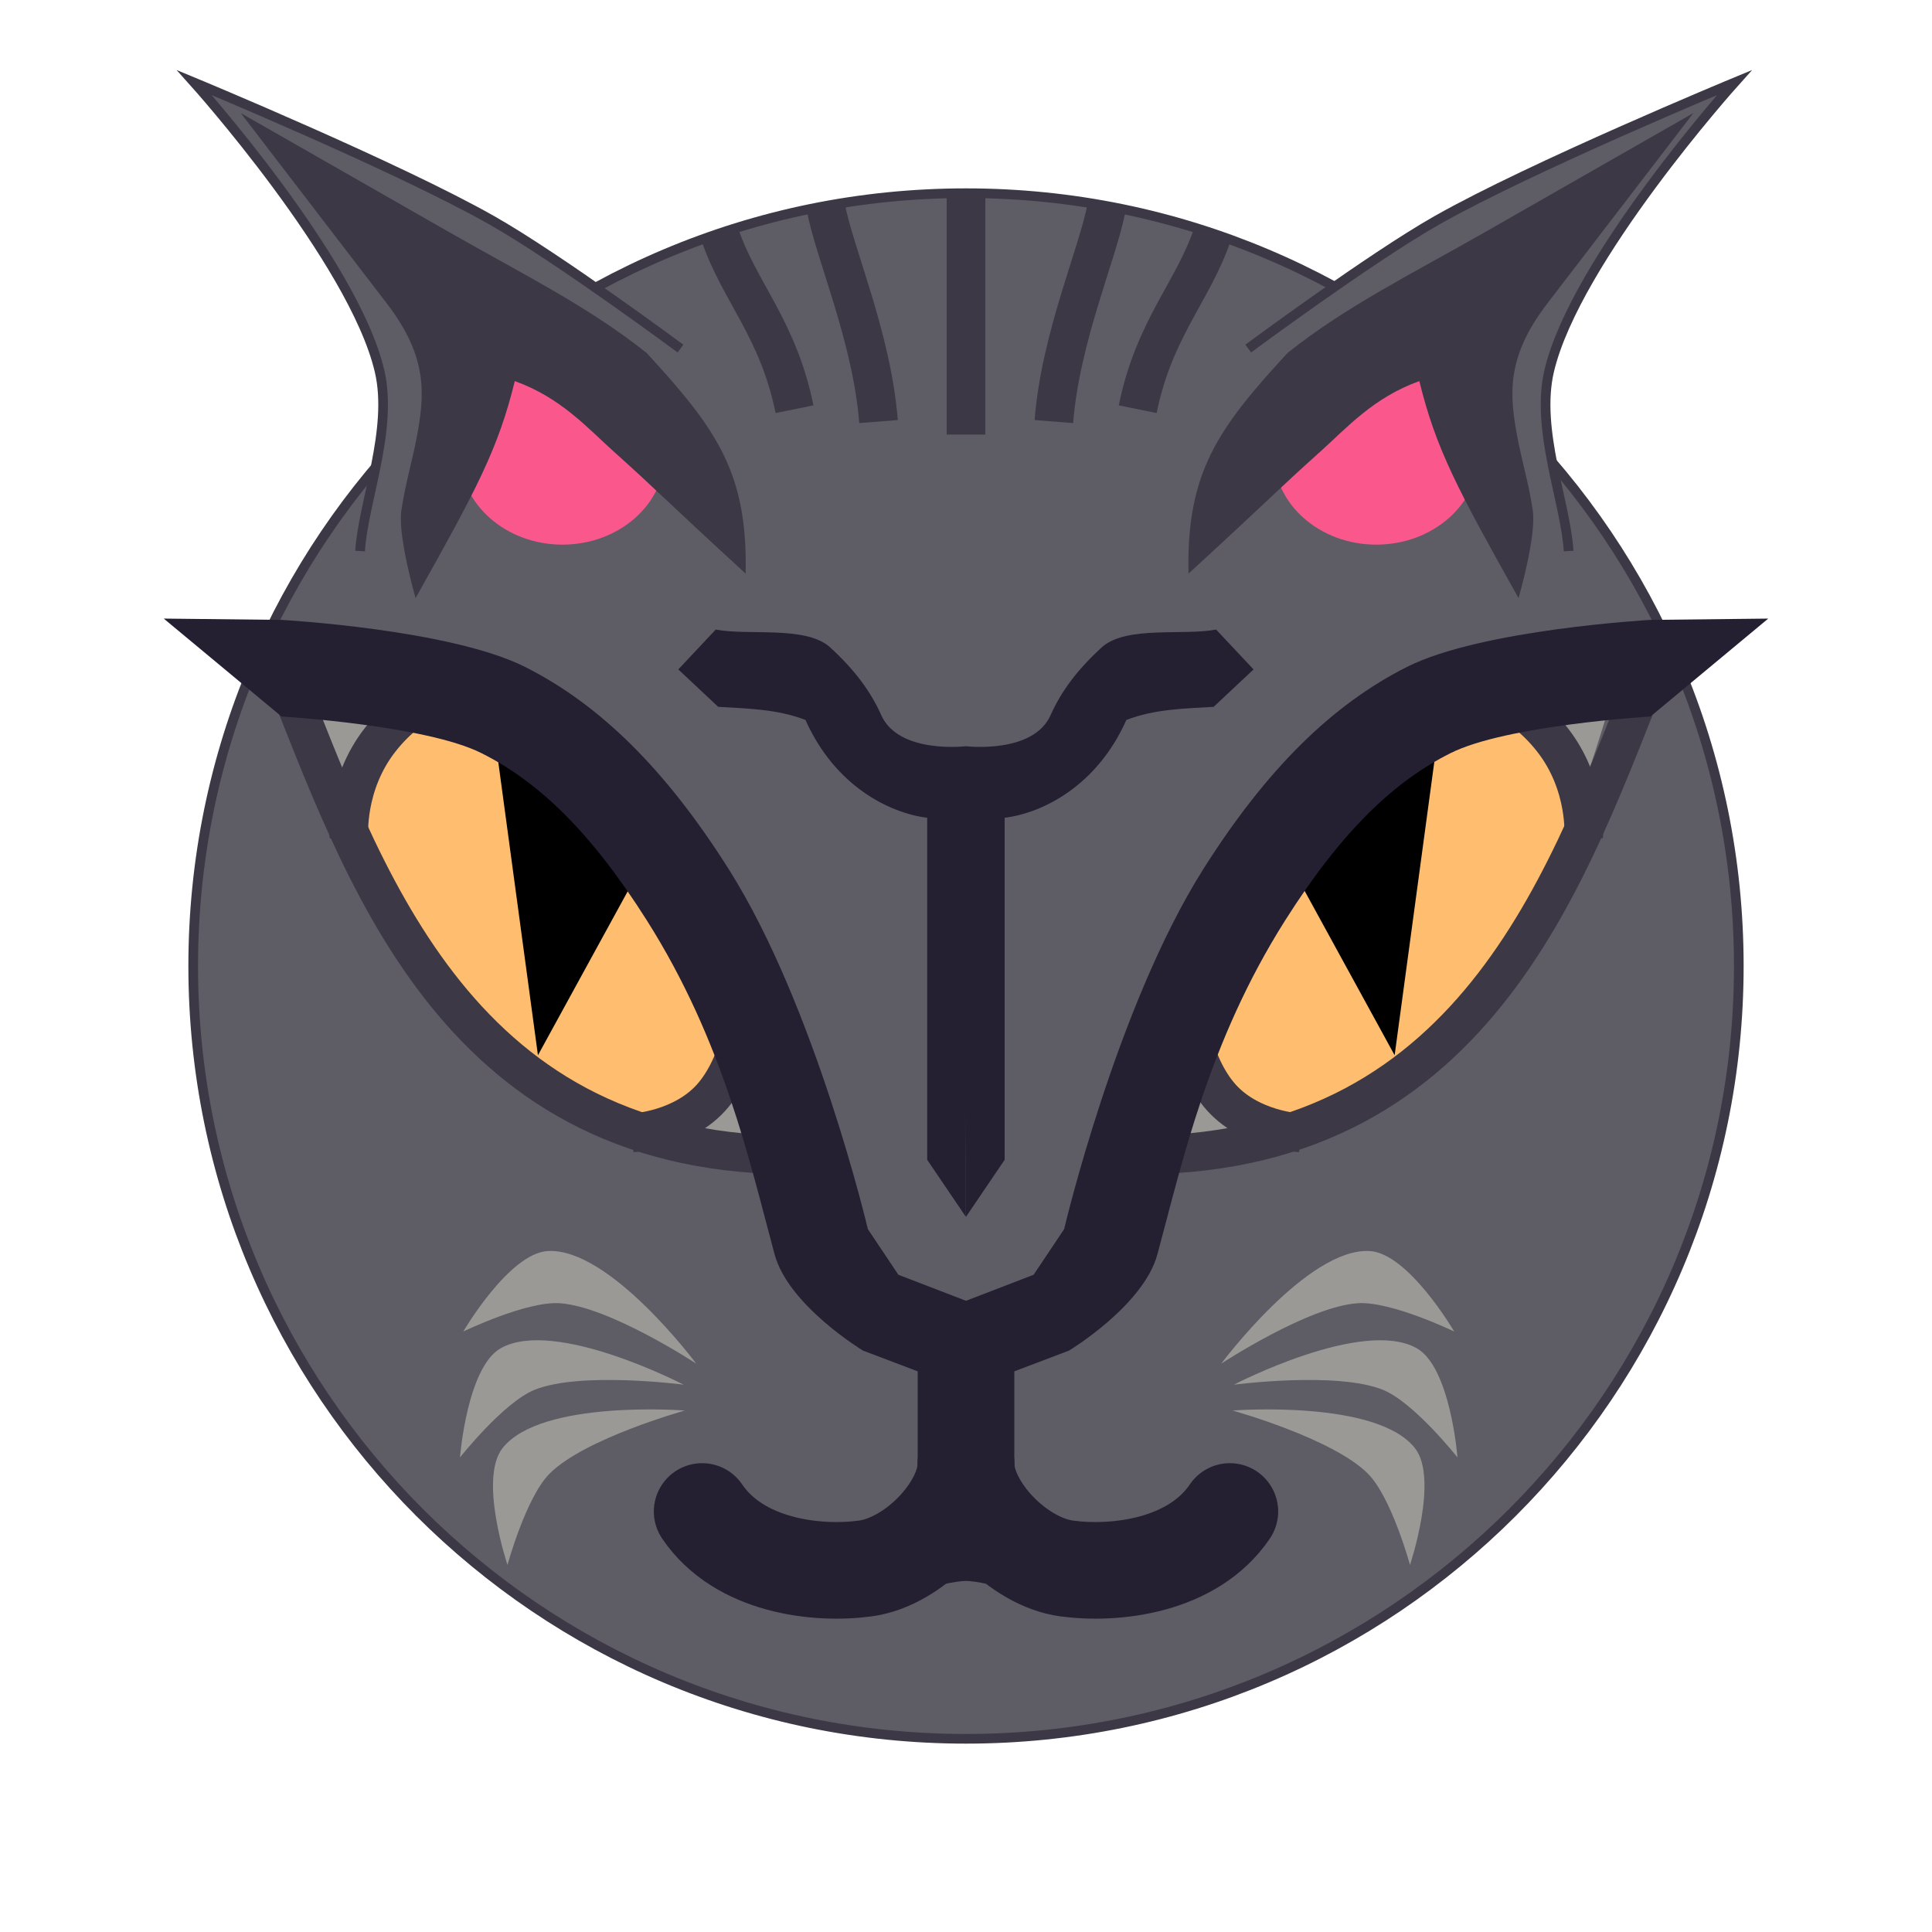
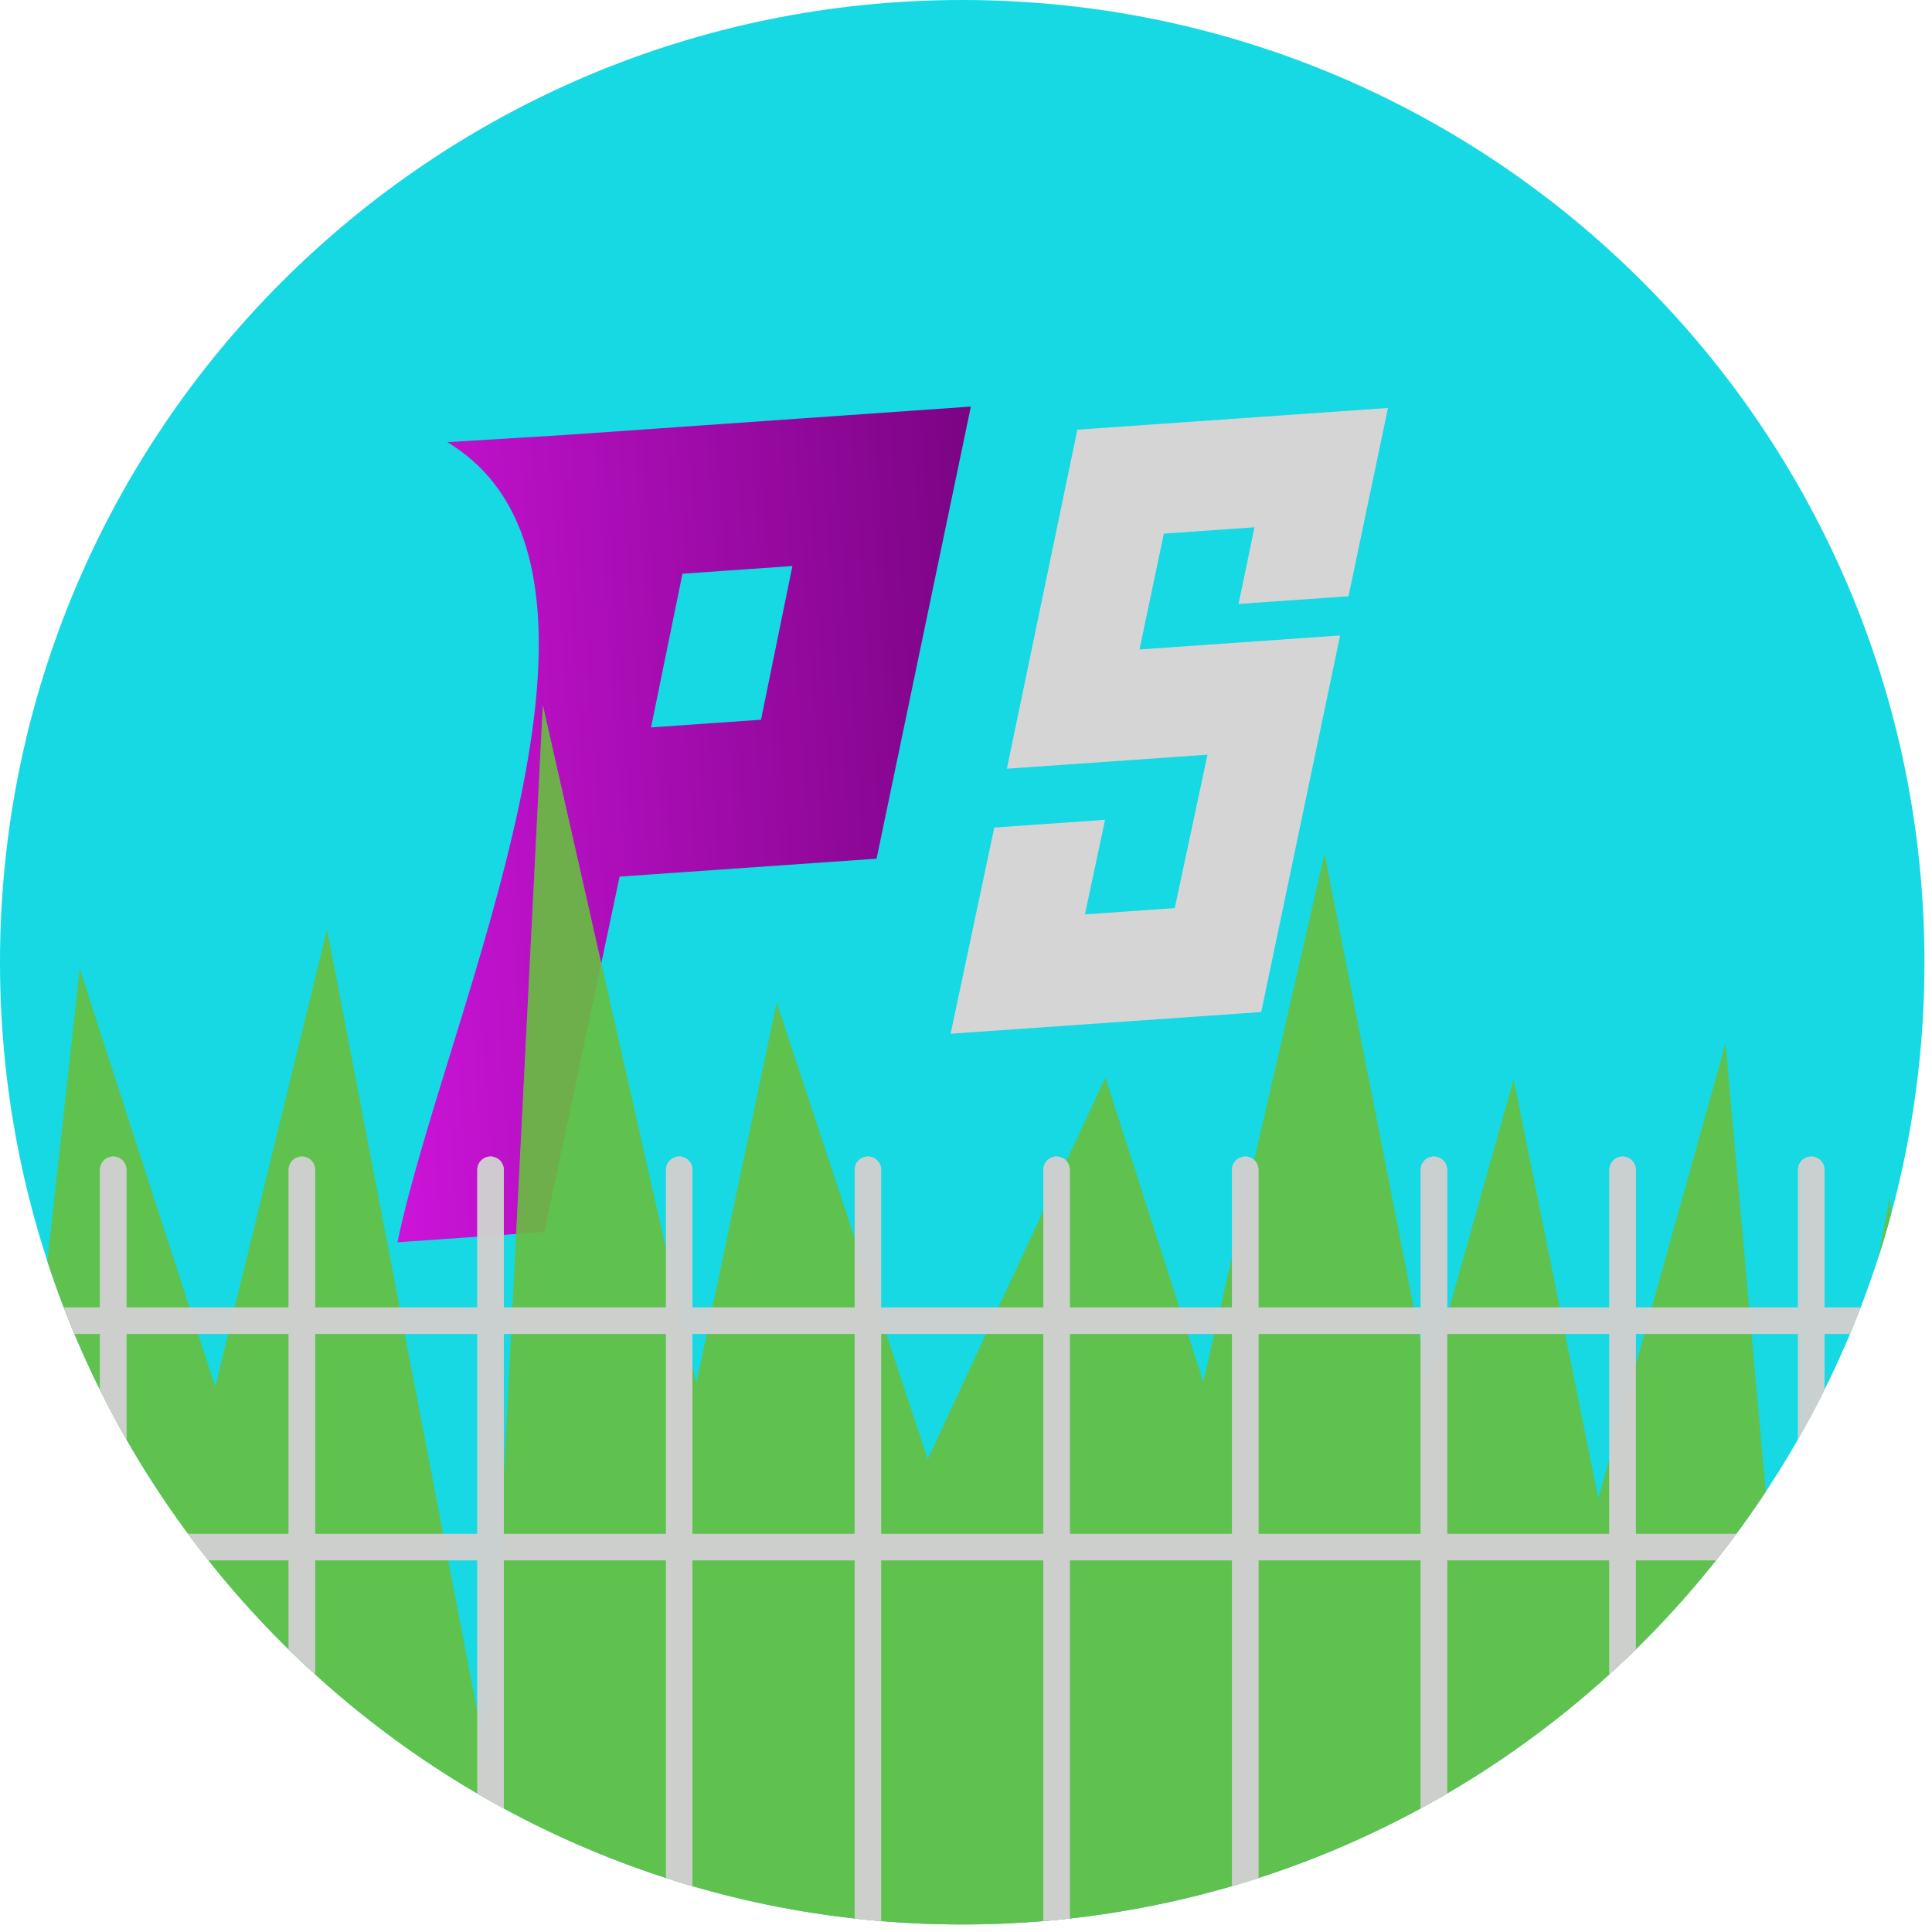
- <svg xmlns="http://www.w3.org/2000/svg" xmlns:xlink="http://www.w3.org/1999/xlink" width="100mm" height="100mm" viewBox="0 0 100 100" version="1.1" id="svg256">
-   <defs id="defs253" />
+ <svg xmlns="http://www.w3.org/2000/svg" xmlns:xlink="http://www.w3.org/1999/xlink" width="256.0px" height="256.0px" viewBox="0 0 256.0 256.0" version="1.1" id="SVGRoot">
+   <defs id="defs101317">
+     <linearGradient id="linearGradient96247">
+       <stop style="stop-color:#d616e4;stop-opacity:1" offset="0" id="stop108747" />
+       <stop style="stop-color:#67006e;stop-opacity:1" offset="1" id="stop108749" />
+     </linearGradient>
+     <mask maskUnits="userSpaceOnUse" id="mask104195">
+       <circle style="fill:#16d9e4;fill-opacity:1;stroke:#67bf40;stroke-width:0;stroke-linecap:round;stroke-linejoin:round" id="circle104197" cx="127.5" cy="127.5" r="127.5" />
+     </mask>
+     <mask maskUnits="userSpaceOnUse" id="mask107439">
+       <circle style="fill:#16d9e4;fill-opacity:1;stroke:#67bf40;stroke-width:0;stroke-linecap:round;stroke-linejoin:round" id="circle107441" cx="127.5" cy="127.5" r="127.5" />
+     </mask>
+     <linearGradient xlink:href="#linearGradient96247" id="linearGradient98933" gradientUnits="userSpaceOnUse" x1="67.602" y1="157.138" x2="87.906" y2="155.713" gradientTransform="matrix(5.614507,0,0,5.614507,-340.2846,-762.8654)" />
+   </defs>
+   <g id="layer1">
+     <circle style="fill:#16d9e4;fill-opacity:1;stroke:#67bf40;stroke-width:0;stroke-linecap:round;stroke-linejoin:round" id="path101375" cx="127.5" cy="127.5" r="127.5" />
+   </g>
+   <g id="layer6">
+     <path id="path172" style="fill:#d5d5d5;fill-opacity:1;fill-rule:nonzero;stroke:none;stroke-width:1.952" d="m 177.573,84.202 -26.583,1.857 3.225,-15.353 12.011,-0.841 -2.112,10.158 14.572,-1.016 5.226,-24.947 -41.155,2.874 -9.34,44.923 L 160,100 l -4.34,20.326 -11.902,0.833 2.671,-12.53 -14.682,1.024 -5.785,27.321 41.155,-2.874 z" />
+     <path id="path156" style="fill:url(#linearGradient98933);fill-opacity:1;fill-rule:nonzero;stroke:none;stroke-width:1.952" d="M 100.837,95.368 86.266,96.385 90.43,76.022 105,75 Z M 75.113,57.618 59.273,58.589 C 87.159,75.422 59.072,134.064 52.663,164.606 l 19.476,-1.358 9.963,-47.093 34.049,-2.375 12.491,-59.906 z" />
+   </g>
  <g id="layer4">
-     <circle style="display:inline;fill:#5e5c64;stroke:#3d3846;stroke-width:0.5;stroke-linecap:round;stroke-miterlimit:7.2;stroke-dasharray:none;paint-order:normal" id="path616" r="40" cy="50" cx="50" />
+     <path style="fill:#67bf40;fill-opacity:1" d="m -2.983,250.851 13.557,-122.442 17.948,55.371 14.817,-60.597 21.457,111.711 7.133,-141.466 20.352,89.872 10.644,-50.442 20.005,60.51 23.538,-50.581 12.979,40.334 16.069,-69.975 13.759,70.058 11.293,-40.178 11.224,55.567 16.846,-60.278 8.177,91.113 13.627,-70.904 L 255,250 c -43.714,13.27 -257.983,0.851 -257.983,0.851" id="path107709" mask="url(#mask104195)" transform="translate(-0.00470427,0.00161)" />
+     <path style="fill:#67bf40;fill-opacity:1" d="m -2.983,250.851 13.557,-122.442 17.948,55.371 14.817,-60.597 21.457,111.711 7.133,-141.466 20.352,89.872 10.644,-50.442 20.005,60.51 23.538,-50.581 12.979,40.334 16.069,-69.975 13.759,70.058 11.293,-40.178 11.224,55.567 16.846,-60.278 8.177,91.113 13.627,-70.904 L 255,250 c -43.714,13.27 -257.983,0.851 -257.983,0.851" id="path103419" mask="url(#mask104195)" />
  </g>
-   <g id="layer1">
-     <path style="fill:#5e5c64;stroke:#3d3846;stroke-width:0.5;stroke-linecap:butt;stroke-linejoin:miter;stroke-miterlimit:6;stroke-dasharray:none;stroke-opacity:1" d="m 64.608,18.042 c 0,0 6.341,-4.7 9.766,-6.64 4.921,-2.787 15.396,-7.126 15.396,-7.126 0,0 -8.225,9.165 -9.583,14.917 -0.719,3.044 0.853,6.807 1.004,9.33" id="path1257" />
-     <path id="rect1722" style="fill:#9a9996;stroke-width:3;stroke-linecap:round;stroke-miterlimit:7.2;paint-order:stroke fill markers" d="m 67.891,41.812 c 4.106,-3.926 15.755,-6.501 15.755,-6.501 0,0 -3.976,14.965 -9.481,19.774 -3.87,3.382 -14.671,4.74 -14.671,4.74 0,0 3.609,-13.435 8.397,-18.014 z" />
-     <path id="path388" style="fill:#ffbe6f;stroke:none;stroke-width:2.538;stroke-linecap:round;stroke-miterlimit:7.2;paint-order:stroke fill markers" d="m 80.282,46.477 c -2.674,4.009 -5.426,7.254 -10.372,10.495 -4.679,3.066 -8.567,0.709 -8.567,-5.087 0,-5.796 9.556,-16.155 15.15,-16.155 5.594,0 7.005,5.924 3.789,10.747 z" />
-     <path style="fill:#000000;stroke:#000000;stroke-width:2.538;stroke-linecap:butt;stroke-linejoin:miter;stroke-miterlimit:6;stroke-dasharray:none;stroke-opacity:1" d="m 67.434,43.299 4.012,7.327 1.785,-13.198" id="path1178" />
-     <ellipse style="display:inline;fill:#fa588c;fill-opacity:1;stroke:none;stroke-width:4.903;stroke-linecap:butt;stroke-linejoin:miter;stroke-miterlimit:9;stroke-dasharray:none;stroke-opacity:1;paint-order:stroke fill markers" id="ellipse4563" cx="71.236" cy="23.487" rx="5.313" ry="4.704" />
-     <g id="layer5" style="stroke:#241f31">
-       <g id="layer6" style="stroke:#3d3846">
-         <path style="display:inline;fill:none;stroke:#3d3846;stroke-width:2;stroke-linecap:round;stroke-linejoin:miter;stroke-dasharray:none;stroke-opacity:1" d="M 59.251,59.78 C 76.648,59.584 81.26,44.908 85.427,34.587" id="path1154" />
-         <path style="display:inline;fill:none;stroke:#3d3846;stroke-width:2;stroke-linecap:butt;stroke-linejoin:miter;stroke-dasharray:none;stroke-opacity:1" d="m 61.343,51.885 c 0,0 0.216,2.922 1.75,4.778 1.534,1.856 4.194,1.973 4.194,1.973" id="path1174" />
-         <path style="display:inline;fill:none;stroke:#3d3846;stroke-width:2;stroke-linecap:butt;stroke-linejoin:miter;stroke-dasharray:none;stroke-opacity:1" d="m 76.493,35.73 c 0,0 2.03,0.226 3.859,2.56 1.828,2.334 1.617,5.021 1.617,5.021" id="path1176" />
-       </g>
-       <path style="color:#000000;fill:#241f31;stroke:none;stroke-linecap:round;-inkscape-stroke:none" d="m 62.947,32.588 c -1.716,0.318 -4.571,-0.197 -5.863,0.867 -1.333,1.204 -2.168,2.354 -2.704,3.559 -0.905,2.033 -4.384,1.61 -4.384,1.61 l -0.048,2.835 0.052,18.572 c 0.003,1.105 1e-6,2.949 1e-6,2.949 L 52,60.031 V 42.327 c 1.934,-0.238 4.769,-1.623 6.301,-5.064 1.466,-0.561 2.974,-0.587 4.518,-0.678 l 2.064,-1.936 z" id="path2671" />
-       <path style="stroke:none;color:#000000;fill:#241f31;stroke-linecap:round;-inkscape-stroke:none" d="m 85.428,32.086 c 0,0 -8.737,0.487 -12.604,2.434 -3.866,1.946 -7.264,5.284 -10.537,10.459 -4.497,7.11 -7.207,18.641 -7.207,18.641 L 53.5,65.982 50,67.329 l 0,2.581 v 2.019 l 5.334,-2.024 c 0,0 3.854,-2.326 4.572,-4.98 1.293,-4.777 2.636,-10.997 6.607,-17.275 2.963,-4.685 5.673,-7.212 8.559,-8.664 2.885,-1.453 10.355,-1.9 10.355,-1.9 l 6.097,-5.068 z" id="path1829" />
-       <path style="fill:none;stroke:#241f31;stroke-width:5;stroke-linecap:round;stroke-linejoin:miter;stroke-dasharray:none;stroke-opacity:1" d="m 50,75.75 c 0,2.266 2.693,5.095 5.216,5.435 2.523,0.34 6.529,-0.125 8.441,-2.951" id="path1168" />
-       <g id="path4391" transform="translate(1.353769)" style="stroke:none;stroke-opacity:1">
-         <path style="color:#000000;display:none;fill:#5e5c64;stroke:none;stroke-width:5;stroke-miterlimit:7.2;-inkscape-stroke:none;stroke-opacity:1" d="M 60.049,29.644 C 63.671,20.701 68.986,18.619 76.757,14.18 71.54,20.983 77.176,26.316 75.12,29.644" id="path4396" />
-         <path style="color:#000000;display:inline;fill:#3d3846;stroke:none;stroke-miterlimit:7.2;-inkscape-stroke:none;stroke-opacity:1" d="M 86.295,5.852 75.518,12.01 c -3.819,2.181 -7.193,3.839 -10.229,6.258 -3.594,3.904 -5.242,6.176 -5.126,11.422 4.255,-3.902 4.497,-4.23 6.843,-6.333 1.326,-1.188 2.727,-2.783 5.105,-3.631 0.864,3.53 1.996,5.63 5.135,11.232 0,0 0.932,-3.206 0.736,-4.541 -0.196,-1.335 -0.553,-2.521 -0.775,-3.676 -0.444,-2.309 -0.619,-4.235 1.533,-7.041 z" id="path4398" />
-       </g>
-       <path style="display:inline;fill:none;stroke:#3d3846;stroke-width:2;stroke-linecap:butt;stroke-linejoin:miter;stroke-miterlimit:9;stroke-dasharray:none;paint-order:stroke fill markers" d="m 54.548,21.82 c 0.348,-4.401 2.303,-8.753 2.733,-11.121" id="path3521" />
-       <path style="display:inline;fill:none;stroke:#3d3846;stroke-width:2;stroke-linecap:butt;stroke-linejoin:miter;stroke-miterlimit:9;stroke-dasharray:none;paint-order:stroke fill markers" d="m 58.887,21.18 c 0.851,-4.179 2.867,-6.09 3.869,-9.048" id="path3525" />
-       <g id="g1125" style="display:inline">
-         <path style="color:#000000;fill:#9a9996;stroke:none;stroke-width:0.59" d="m 70.89,64.753 c -3.208,-0.179 -7.678,5.829 -7.678,5.829 0,0 4.495,-2.958 7.065,-3.127 1.731,-0.114 4.994,1.466 4.994,1.466 0,0 -2.368,-4.057 -4.381,-4.169 z" id="path3600" />
-         <use x="0" y="0" xlink:href="#path3600" id="use3606" transform="rotate(48.87458,60.83479,72.44071)" style="display:inline;stroke:#9a9996" />
-         <use x="0" y="0" xlink:href="#path3600" id="use3608" transform="rotate(25.86301,61.16459,72.54558)" style="display:inline;stroke:#9a9996" />
-       </g>
+   <g id="layer5">
+     <g id="g107655" style="opacity:1;stroke:#cfcfcf;stroke-width:3.5;stroke-linecap:round;stroke-miterlimit:4;stroke-dasharray:none;stroke-opacity:1;paint-order:stroke fill markers" mask="url(#mask107439)">
+       <path style="fill:none;stroke:#cfcfcf;stroke-width:3.5;stroke-linecap:round;stroke-linejoin:miter;stroke-miterlimit:4;stroke-dasharray:none;stroke-opacity:1;paint-order:stroke fill markers" d="M 115,255 V 155" id="path107631" />
+       <path style="fill:none;stroke:#cfcfcf;stroke-width:3.5;stroke-linecap:round;stroke-linejoin:miter;stroke-miterlimit:4;stroke-dasharray:none;stroke-opacity:1;paint-order:stroke fill markers" d="M 140,255 V 155" id="path107633" />
+       <path style="fill:none;stroke:#cfcfcf;stroke-width:3.5;stroke-linecap:round;stroke-linejoin:miter;stroke-miterlimit:4;stroke-dasharray:none;stroke-opacity:1;paint-order:stroke fill markers" d="M 165,255 V 155" id="path107635" />
+       <path style="fill:none;stroke:#cfcfcf;stroke-width:3.5;stroke-linecap:round;stroke-linejoin:miter;stroke-miterlimit:4;stroke-dasharray:none;stroke-opacity:1;paint-order:stroke fill markers" d="M 190,255 V 155" id="path107637" />
+       <path style="fill:none;stroke:#cfcfcf;stroke-width:3.5;stroke-linecap:round;stroke-linejoin:miter;stroke-miterlimit:4;stroke-dasharray:none;stroke-opacity:1;paint-order:stroke fill markers" d="M 90,255 V 155" id="path107639" />
+       <path style="fill:none;stroke:#cfcfcf;stroke-width:3.5;stroke-linecap:round;stroke-linejoin:miter;stroke-miterlimit:4;stroke-dasharray:none;stroke-opacity:1;paint-order:stroke fill markers" d="M 65,255 V 155" id="path107641" />
+       <path style="fill:none;stroke:#cfcfcf;stroke-width:3.5;stroke-linecap:round;stroke-linejoin:miter;stroke-miterlimit:4;stroke-dasharray:none;stroke-opacity:1;paint-order:stroke fill markers" d="M 40,255 V 155" id="path107643" />
+       <path style="fill:none;stroke:#cfcfcf;stroke-width:3.5;stroke-linecap:round;stroke-linejoin:miter;stroke-miterlimit:4;stroke-dasharray:none;stroke-opacity:1;paint-order:stroke fill markers" d="M 15,255 V 155" id="path107645" />
+       <path style="fill:none;stroke:#cfcfcf;stroke-width:3.5;stroke-linecap:round;stroke-linejoin:miter;stroke-miterlimit:4;stroke-dasharray:none;stroke-opacity:1;paint-order:stroke fill markers" d="M 215,255 V 155" id="path107647" />
+       <path style="fill:none;stroke:#cfcfcf;stroke-width:3.5;stroke-linecap:round;stroke-linejoin:miter;stroke-miterlimit:4;stroke-dasharray:none;stroke-opacity:1;paint-order:stroke fill markers" d="M 240,255 V 155" id="path107649" />
+       <path style="fill:none;stroke:#cfcfcf;stroke-width:3.5;stroke-linecap:round;stroke-linejoin:miter;stroke-miterlimit:4;stroke-dasharray:none;stroke-opacity:1;paint-order:stroke fill markers" d="M 0,175 H 255" id="path107651" />
+       <path style="fill:none;stroke:#cfcfcf;stroke-width:3.5;stroke-linecap:round;stroke-linejoin:miter;stroke-miterlimit:4;stroke-dasharray:none;stroke-opacity:1;paint-order:stroke fill markers" d="M 0,205 H 255" id="path107653" />
+     </g>
+     <g id="g107629" style="opacity:1;stroke:#cfcfcf;stroke-width:3.5;stroke-linecap:round;stroke-miterlimit:4;stroke-dasharray:none;stroke-opacity:1;paint-order:stroke fill markers" mask="url(#mask107439)">
+       <path style="fill:none;stroke:#cfcfcf;stroke-width:3.5;stroke-linecap:round;stroke-linejoin:miter;stroke-miterlimit:4;stroke-dasharray:none;stroke-opacity:1;paint-order:stroke fill markers" d="M 115,255 V 155" id="path107605" />
+       <path style="fill:none;stroke:#cfcfcf;stroke-width:3.5;stroke-linecap:round;stroke-linejoin:miter;stroke-miterlimit:4;stroke-dasharray:none;stroke-opacity:1;paint-order:stroke fill markers" d="M 140,255 V 155" id="path107607" />
+       <path style="fill:none;stroke:#cfcfcf;stroke-width:3.5;stroke-linecap:round;stroke-linejoin:miter;stroke-miterlimit:4;stroke-dasharray:none;stroke-opacity:1;paint-order:stroke fill markers" d="M 165,255 V 155" id="path107609" />
+       <path style="fill:none;stroke:#cfcfcf;stroke-width:3.5;stroke-linecap:round;stroke-linejoin:miter;stroke-miterlimit:4;stroke-dasharray:none;stroke-opacity:1;paint-order:stroke fill markers" d="M 190,255 V 155" id="path107611" />
+       <path style="fill:none;stroke:#cfcfcf;stroke-width:3.5;stroke-linecap:round;stroke-linejoin:miter;stroke-miterlimit:4;stroke-dasharray:none;stroke-opacity:1;paint-order:stroke fill markers" d="M 90,255 V 155" id="path107613" />
+       <path style="fill:none;stroke:#cfcfcf;stroke-width:3.5;stroke-linecap:round;stroke-linejoin:miter;stroke-miterlimit:4;stroke-dasharray:none;stroke-opacity:1;paint-order:stroke fill markers" d="M 65,255 V 155" id="path107615" />
+       <path style="fill:none;stroke:#cfcfcf;stroke-width:3.5;stroke-linecap:round;stroke-linejoin:miter;stroke-miterlimit:4;stroke-dasharray:none;stroke-opacity:1;paint-order:stroke fill markers" d="M 40,255 V 155" id="path107617" />
+       <path style="fill:none;stroke:#cfcfcf;stroke-width:3.5;stroke-linecap:round;stroke-linejoin:miter;stroke-miterlimit:4;stroke-dasharray:none;stroke-opacity:1;paint-order:stroke fill markers" d="M 15,255 V 155" id="path107619" />
+       <path style="fill:none;stroke:#cfcfcf;stroke-width:3.5;stroke-linecap:round;stroke-linejoin:miter;stroke-miterlimit:4;stroke-dasharray:none;stroke-opacity:1;paint-order:stroke fill markers" d="M 215,255 V 155" id="path107621" />
+       <path style="fill:none;stroke:#cfcfcf;stroke-width:3.5;stroke-linecap:round;stroke-linejoin:miter;stroke-miterlimit:4;stroke-dasharray:none;stroke-opacity:1;paint-order:stroke fill markers" d="M 240,255 V 155" id="path107623" />
+       <path style="fill:none;stroke:#cfcfcf;stroke-width:3.5;stroke-linecap:round;stroke-linejoin:miter;stroke-miterlimit:4;stroke-dasharray:none;stroke-opacity:1;paint-order:stroke fill markers" d="M 0,175 H 255" id="path107625" />
+       <path style="fill:none;stroke:#cfcfcf;stroke-width:3.5;stroke-linecap:round;stroke-linejoin:miter;stroke-miterlimit:4;stroke-dasharray:none;stroke-opacity:1;paint-order:stroke fill markers" d="M 0,205 H 255" id="path107627" />
+     </g>
+     <g id="g105473" style="stroke-width:3.5;stroke-miterlimit:4;stroke-dasharray:none;paint-order:stroke fill markers;stroke:#cfcfcf;stroke-opacity:1;stroke-linecap:round;opacity:1" mask="url(#mask107439)">
+       <path style="fill:none;stroke:#cfcfcf;stroke-width:3.5;stroke-linecap:round;stroke-linejoin:miter;stroke-opacity:1;stroke-miterlimit:4;stroke-dasharray:none;paint-order:stroke fill markers" d="M 115,255 V 155" id="path104809" />
+       <path style="fill:none;stroke:#cfcfcf;stroke-width:3.5;stroke-linecap:round;stroke-linejoin:miter;stroke-opacity:1;stroke-miterlimit:4;stroke-dasharray:none;paint-order:stroke fill markers" d="M 140,255 V 155" id="path104811" />
+       <path style="fill:none;stroke:#cfcfcf;stroke-width:3.5;stroke-linecap:round;stroke-linejoin:miter;stroke-opacity:1;stroke-miterlimit:4;stroke-dasharray:none;paint-order:stroke fill markers" d="M 165,255 V 155" id="path104813" />
+       <path style="fill:none;stroke:#cfcfcf;stroke-width:3.5;stroke-linecap:round;stroke-linejoin:miter;stroke-opacity:1;stroke-miterlimit:4;stroke-dasharray:none;paint-order:stroke fill markers" d="M 190,255 V 155" id="path104815" />
+       <path style="fill:none;stroke:#cfcfcf;stroke-width:3.5;stroke-linecap:round;stroke-linejoin:miter;stroke-opacity:1;stroke-miterlimit:4;stroke-dasharray:none;paint-order:stroke fill markers" d="M 90,255 V 155" id="path104817" />
+       <path style="fill:none;stroke:#cfcfcf;stroke-width:3.5;stroke-linecap:round;stroke-linejoin:miter;stroke-opacity:1;stroke-miterlimit:4;stroke-dasharray:none;paint-order:stroke fill markers" d="M 65,255 V 155" id="path104819" />
+       <path style="fill:none;stroke:#cfcfcf;stroke-width:3.5;stroke-linecap:round;stroke-linejoin:miter;stroke-opacity:1;stroke-miterlimit:4;stroke-dasharray:none;paint-order:stroke fill markers" d="M 40,255 V 155" id="path104809-4" />
+       <path style="fill:none;stroke:#cfcfcf;stroke-width:3.5;stroke-linecap:round;stroke-linejoin:miter;stroke-opacity:1;stroke-miterlimit:4;stroke-dasharray:none;paint-order:stroke fill markers" d="M 15,255 V 155" id="path104817-3" />
+       <path style="fill:none;stroke:#cfcfcf;stroke-width:3.5;stroke-linecap:round;stroke-linejoin:miter;stroke-opacity:1;stroke-miterlimit:4;stroke-dasharray:none;paint-order:stroke fill markers" d="M 215,255 V 155" id="path104819-0" />
+       <path style="fill:none;stroke:#cfcfcf;stroke-width:3.5;stroke-linecap:round;stroke-linejoin:miter;stroke-opacity:1;stroke-miterlimit:4;stroke-dasharray:none;paint-order:stroke fill markers" d="M 240,255 V 155" id="path104815-3" />
+       <path style="fill:none;stroke:#cfcfcf;stroke-width:3.5;stroke-linecap:round;stroke-linejoin:miter;stroke-opacity:1;stroke-miterlimit:4;stroke-dasharray:none;paint-order:stroke fill markers" d="M 0,175 H 255" id="path105362" />
+       <path style="fill:none;stroke:#cfcfcf;stroke-width:3.5;stroke-linecap:round;stroke-linejoin:miter;stroke-opacity:1;stroke-miterlimit:4;stroke-dasharray:none;paint-order:stroke fill markers" d="M 0,205 H 255" id="path105364" />
    </g>
  </g>
-   <g id="layer2">
-     <use x="0" y="0" xlink:href="#path1257" id="use1260" transform="matrix(-1,0,0,1,99.82953,0)" />
-     <use x="0" y="0" xlink:href="#ellipse4563" id="use5372" transform="matrix(-1,0,0,1,100.3483,0)" />
-     <use x="0" y="0" xlink:href="#path3521" id="use3529" transform="matrix(-1,0,0,1,100.0208,0)" style="stroke:#241f31" />
-     <use x="0" y="0" xlink:href="#path3525" id="use3532" style="stroke:#241f31" transform="matrix(-1,0,0,1,100.0114,0)" />
-     <use x="0" y="0" xlink:href="#path4398" id="use4400" transform="matrix(-1,0,0,1,98.75681,0)" style="display:inline;stroke:#241f31" />
-     <use x="0" y="0" xlink:href="#rect1722" id="use1980" transform="matrix(-1,0,0,1,99.46726,0)" style="display:inline" />
-     <use x="0" y="0" xlink:href="#path2671" id="use2678" style="stroke:#241f31" transform="matrix(-1,0,0,1,99.99219,0)" />
-     <use x="0" y="0" xlink:href="#path388" id="use558" transform="matrix(-1,0,0,1,100.3494,0)" style="display:inline" />
-     <use x="0" y="0" xlink:href="#path1154" id="use1160" transform="matrix(-1,0,0,1,100,-1.9781955e-7)" style="display:inline" />
-     <use x="0" y="0" xlink:href="#path1178" id="use1186" transform="matrix(-1,0,0,1,100.0299,-1.9781955e-7)" style="display:inline" />
-     <use x="0" y="0" xlink:href="#path1174" id="use1182" transform="matrix(-1,0,0,1,100.0299,-1.9781955e-7)" />
-     <use x="0" y="0" xlink:href="#path1176" id="use1184" transform="matrix(-1,0,0,1,100.0299,-1.9781955e-7)" />
-     <use x="0" y="0" xlink:href="#path1829" id="use1837" transform="matrix(-1,0,0,1,100,0)" style="display:inline;stroke:#241f31" />
-     <use x="0" y="0" xlink:href="#path1168" id="use1170" transform="matrix(-1,0,0,1,100,-2.1180015e-7)" />
-     <use x="0" y="0" xlink:href="#g1125" id="use1127" style="stroke:#241f31" transform="matrix(-1,0,0,1,99.24833,0)" />
-   </g>
-   <g id="layer3" style="stroke:#241f31">
-     <path style="display:inline;fill:none;stroke:#3d3846;stroke-width:2;stroke-linecap:butt;stroke-linejoin:miter;stroke-miterlimit:9;stroke-dasharray:none;paint-order:stroke fill markers" d="M 50,22.494 V 10" id="path3527" />
-     <path style="display:inline;fill:none;stroke:#241f31;stroke-width:5;stroke-linecap:butt;stroke-linejoin:miter;stroke-dasharray:none;stroke-opacity:1" d="m 50,69.603 10e-7,7.617" id="path1000" />
-     <path style="display:inline;fill:none;stroke:#241f31;stroke-width:4;stroke-linecap:butt;stroke-linejoin:miter;stroke-dasharray:none;stroke-opacity:1" d="m 44.784,81.185 c 0,0 3.419,-1.355 5.216,-1.355 1.796,0 5.216,1.355 5.216,1.355" id="path1180" />
-   </g>
</svg>
